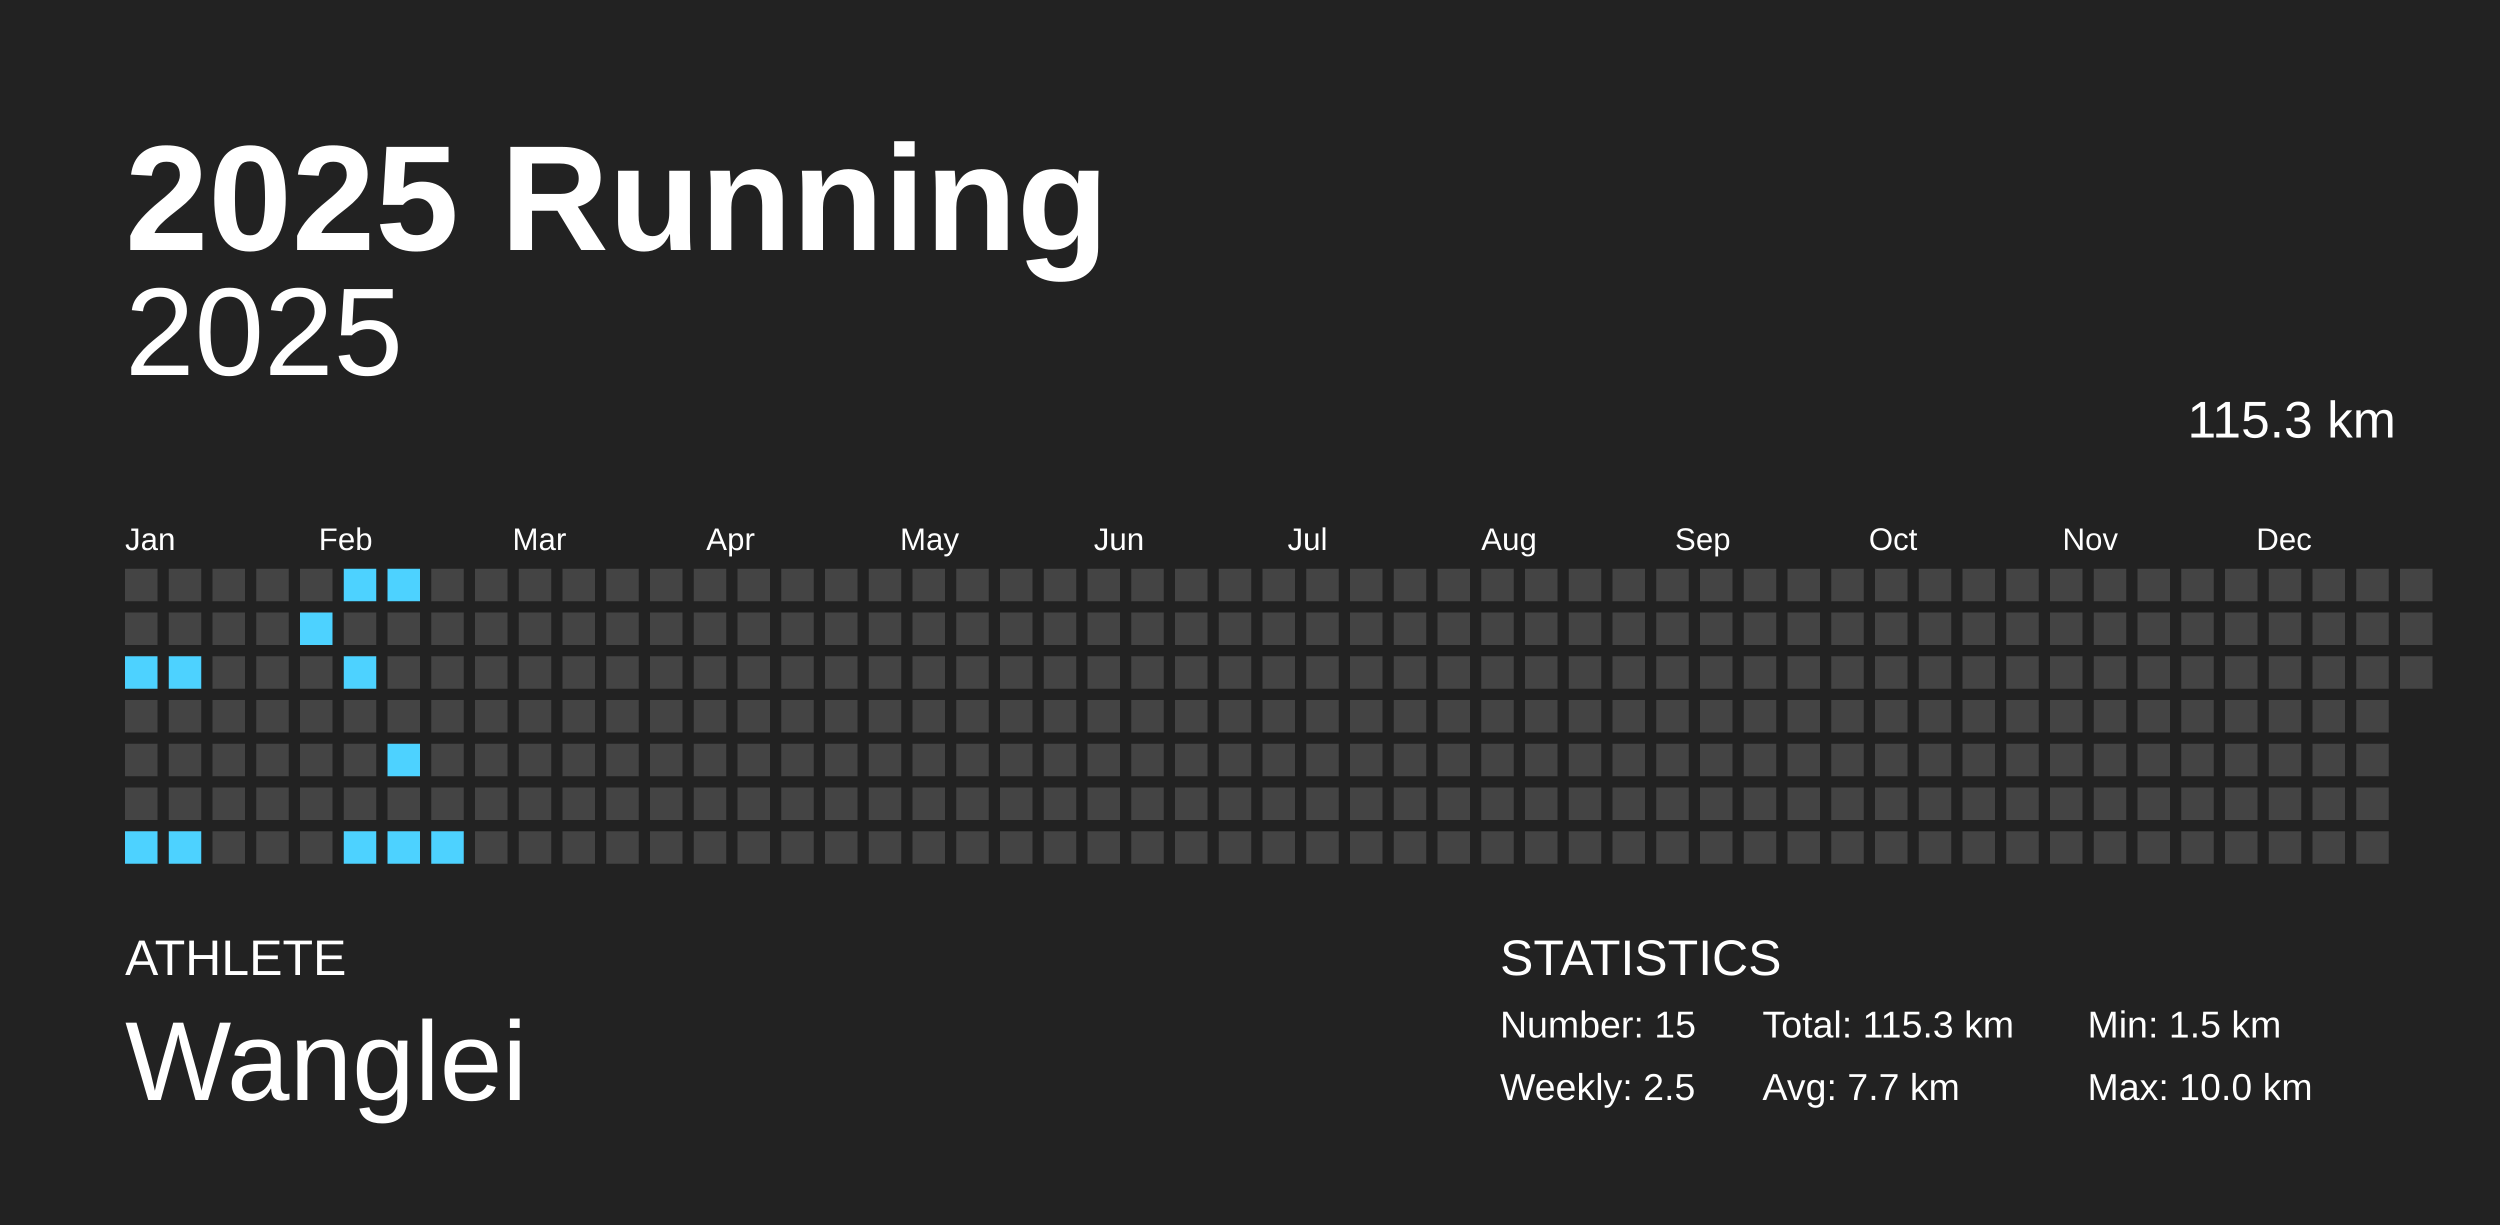
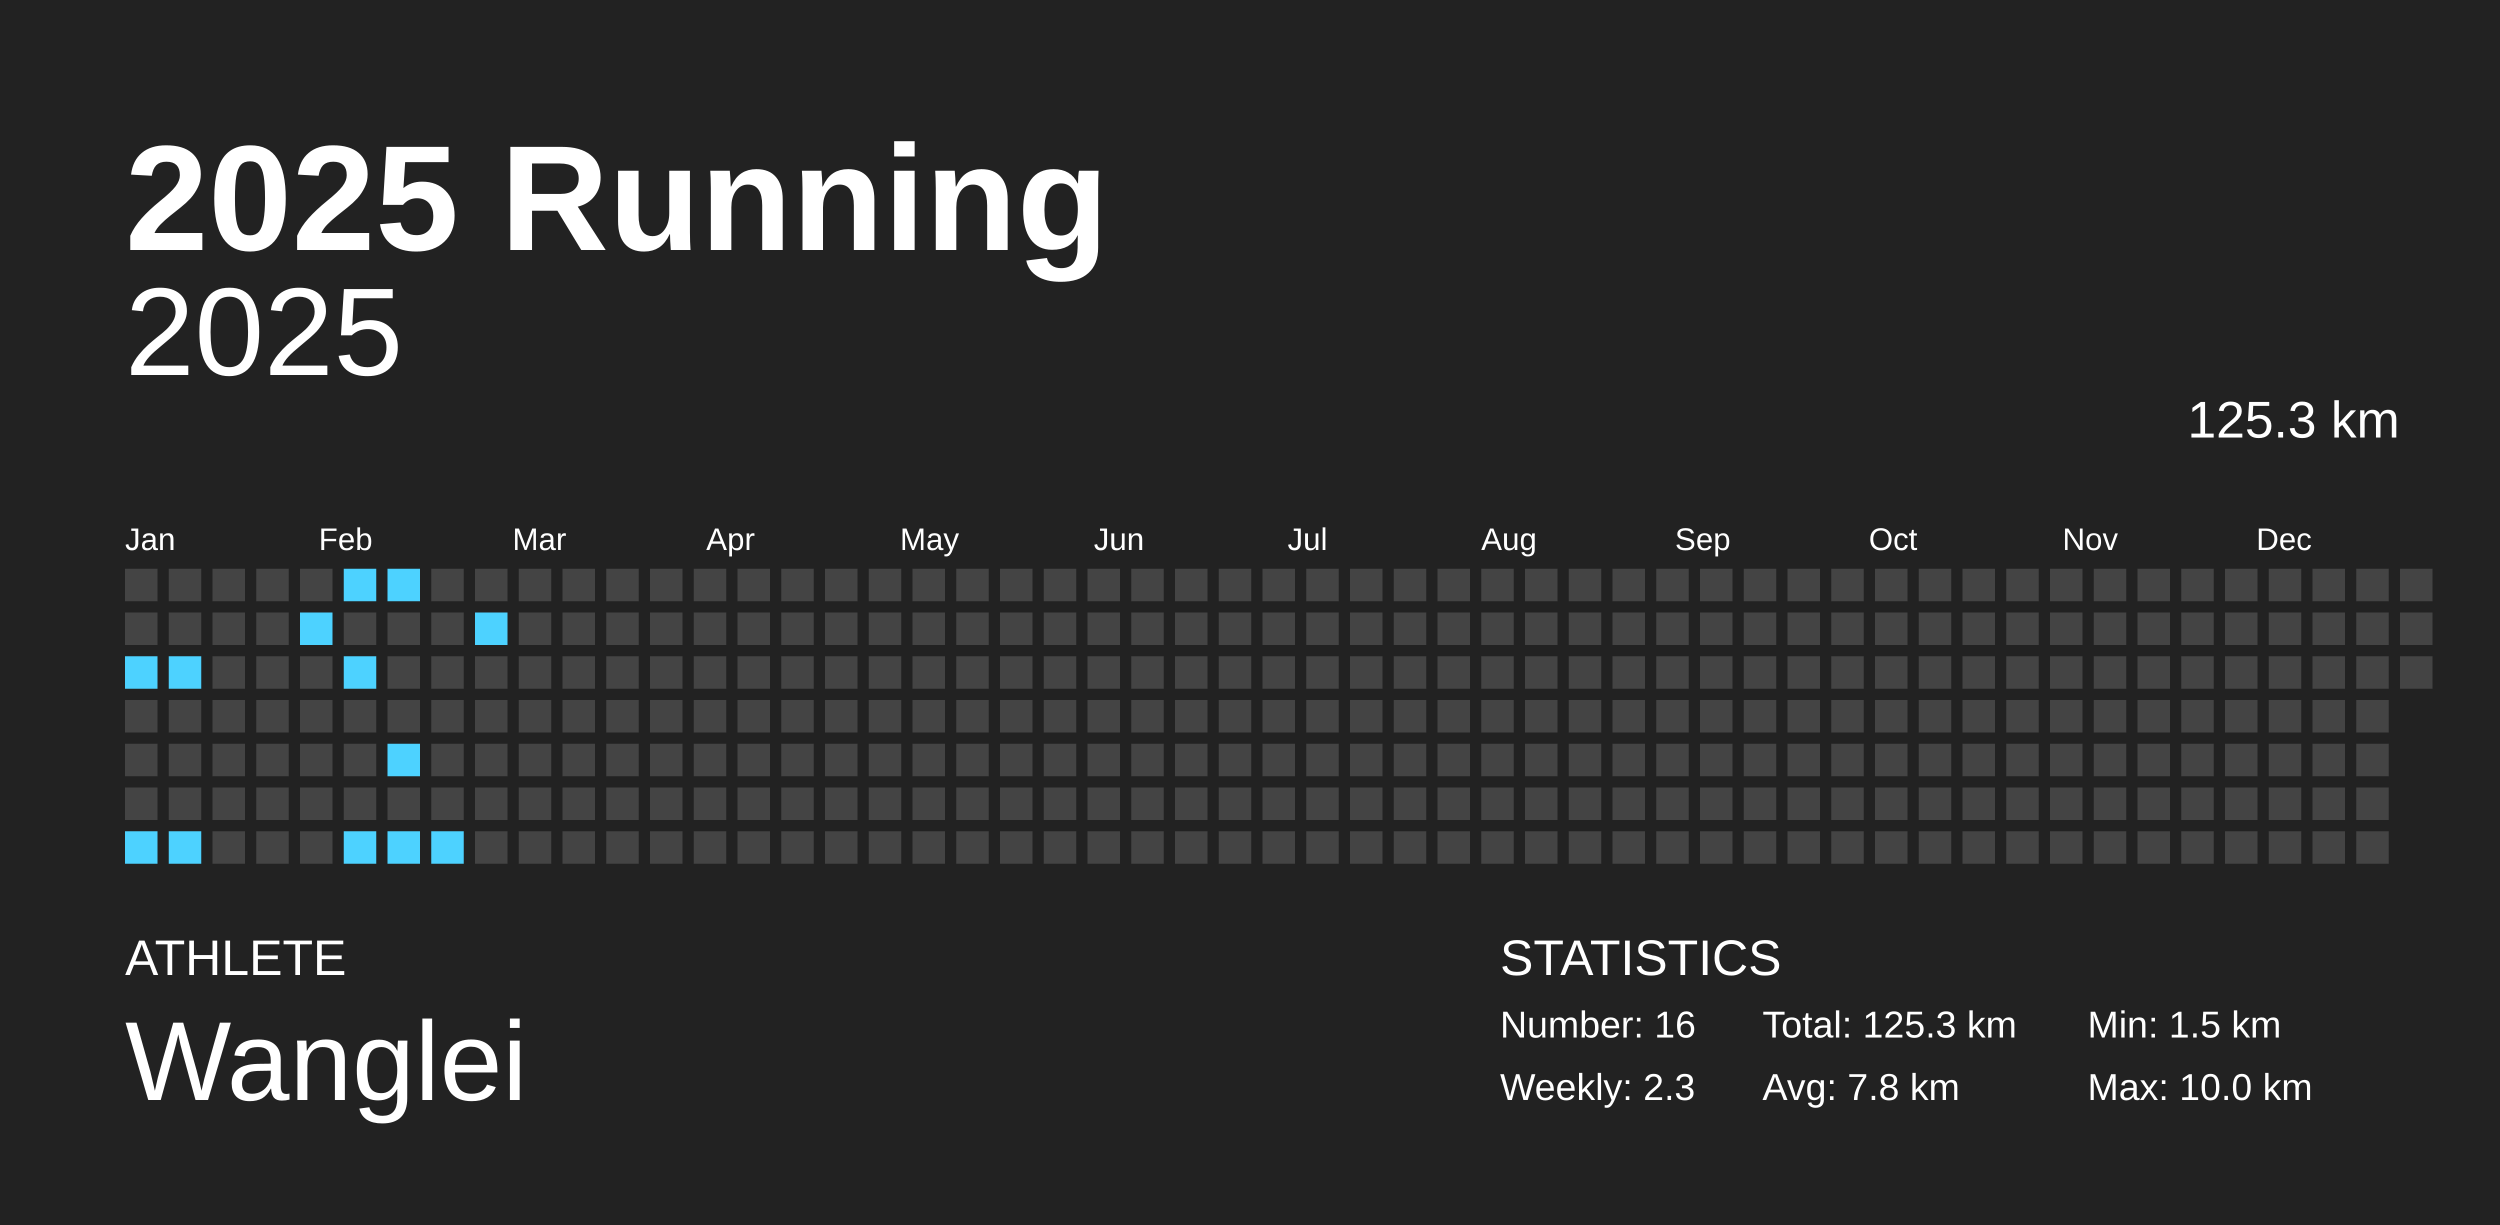
<svg xmlns="http://www.w3.org/2000/svg" baseProfile="full" height="98mm" version="1.1" viewBox="0,0,200,98" width="200mm">
  <defs />
  <rect fill="#222222" height="98" width="200" x="0" y="0" />
  <text fill="#FFFFFF" style="font-size:12px; font-family:Arial; font-weight:bold;" x="10" y="20">2025 Running</text>
  <text fill="#FFFFFF" style="font-size:4px; font-family:Arial" x="10" y="78">ATHLETE</text>
  <text fill="#FFFFFF" style="font-size:9px; font-family:Arial" x="10" y="88">Wanglei</text>
  <text fill="#FFFFFF" style="font-size:4px; font-family:Arial" x="120" y="78">STATISTICS</text>
-   <text fill="#FFFFFF" style="font-size:3px; font-family:Arial" x="120" y="83">Number: 15</text>
-   <text fill="#FFFFFF" style="font-size:3px; font-family:Arial" x="120" y="88">Weekly: 2.5</text>
-   <text fill="#FFFFFF" style="font-size:3px; font-family:Arial" x="141" y="83">Total: 115.3 km</text>
-   <text fill="#FFFFFF" style="font-size:3px; font-family:Arial" x="141" y="88">Avg: 7.7 km</text>
+   <text fill="#FFFFFF" style="font-size:3px; font-family:Arial" x="120" y="83">Number: 16</text>
+   <text fill="#FFFFFF" style="font-size:3px; font-family:Arial" x="120" y="88">Weekly: 2.3</text>
+   <text fill="#FFFFFF" style="font-size:3px; font-family:Arial" x="141" y="83">Total: 125.3 km</text>
+   <text fill="#FFFFFF" style="font-size:3px; font-family:Arial" x="141" y="88">Avg: 7.8 km</text>
  <text fill="#FFFFFF" style="font-size:3px; font-family:Arial" x="167" y="83">Min: 1.5 km</text>
  <text fill="#FFFFFF" style="font-size:3px; font-family:Arial" x="167" y="88">Max: 10.0 km</text>
  <text alignment-baseline="hanging" fill="#FFFFFF" style="font-size:10.0px; font-family:Arial;" x="10" y="30">2025</text>
-   <text alignment-baseline="hanging" fill="#FFFFFF" style="font-size:4.125px; font-family:Arial;" x="175" y="35">115.3 km</text>
+   <text alignment-baseline="hanging" fill="#FFFFFF" style="font-size:4.125px; font-family:Arial;" x="175" y="35">125.3 km</text>
  <text fill="#FFFFFF" style="font-size:2.5px; font-family:Arial" x="10.0" y="44">Jan</text>
  <text fill="#FFFFFF" style="font-size:2.5px; font-family:Arial" x="25.5" y="44">Feb</text>
  <text fill="#FFFFFF" style="font-size:2.5px; font-family:Arial" x="41.0" y="44">Mar</text>
  <text fill="#FFFFFF" style="font-size:2.5px; font-family:Arial" x="56.5" y="44">Apr</text>
  <text fill="#FFFFFF" style="font-size:2.5px; font-family:Arial" x="72.0" y="44">May</text>
  <text fill="#FFFFFF" style="font-size:2.5px; font-family:Arial" x="87.5" y="44">Jun</text>
  <text fill="#FFFFFF" style="font-size:2.5px; font-family:Arial" x="103.0" y="44">Jul</text>
  <text fill="#FFFFFF" style="font-size:2.5px; font-family:Arial" x="118.5" y="44">Aug</text>
  <text fill="#FFFFFF" style="font-size:2.5px; font-family:Arial" x="134.0" y="44">Sep</text>
  <text fill="#FFFFFF" style="font-size:2.5px; font-family:Arial" x="149.5" y="44">Oct</text>
  <text fill="#FFFFFF" style="font-size:2.5px; font-family:Arial" x="165.0" y="44">Nov</text>
  <text fill="#FFFFFF" style="font-size:2.5px; font-family:Arial" x="180.5" y="44">Dec</text>
  <rect fill="#444444" height="2.6" width="2.6" x="10.0" y="45.5" />
  <rect fill="#444444" height="2.6" width="2.6" x="10.0" y="49.0" />
  <rect fill="#4dd2ff" height="2.6" width="2.6" x="10.0" y="52.5" />
  <rect fill="#444444" height="2.6" width="2.6" x="10.0" y="56.0" />
  <rect fill="#444444" height="2.6" width="2.6" x="10.0" y="59.5" />
  <rect fill="#444444" height="2.6" width="2.6" x="10.0" y="63.0" />
  <rect fill="#4dd2ff" height="2.6" width="2.6" x="10.0" y="66.5" />
  <rect fill="#444444" height="2.6" width="2.6" x="13.5" y="45.5" />
  <rect fill="#444444" height="2.6" width="2.6" x="13.5" y="49.0" />
  <rect fill="#4dd2ff" height="2.6" width="2.6" x="13.5" y="52.5" />
  <rect fill="#444444" height="2.6" width="2.6" x="13.5" y="56.0" />
  <rect fill="#444444" height="2.6" width="2.6" x="13.5" y="59.5" />
  <rect fill="#444444" height="2.6" width="2.6" x="13.5" y="63.0" />
  <rect fill="#4dd2ff" height="2.6" width="2.6" x="13.5" y="66.5" />
  <rect fill="#444444" height="2.6" width="2.6" x="17.0" y="45.5" />
  <rect fill="#444444" height="2.6" width="2.6" x="17.0" y="49.0" />
  <rect fill="#444444" height="2.6" width="2.6" x="17.0" y="52.5" />
  <rect fill="#444444" height="2.6" width="2.6" x="17.0" y="56.0" />
  <rect fill="#444444" height="2.6" width="2.6" x="17.0" y="59.5" />
  <rect fill="#444444" height="2.6" width="2.6" x="17.0" y="63.0" />
  <rect fill="#444444" height="2.6" width="2.6" x="17.0" y="66.5" />
  <rect fill="#444444" height="2.6" width="2.6" x="20.5" y="45.5" />
  <rect fill="#444444" height="2.6" width="2.6" x="20.5" y="49.0" />
  <rect fill="#444444" height="2.6" width="2.6" x="20.5" y="52.5" />
  <rect fill="#444444" height="2.6" width="2.6" x="20.5" y="56.0" />
  <rect fill="#444444" height="2.6" width="2.6" x="20.5" y="59.5" />
  <rect fill="#444444" height="2.6" width="2.6" x="20.5" y="63.0" />
  <rect fill="#444444" height="2.6" width="2.6" x="20.5" y="66.5" />
  <rect fill="#444444" height="2.6" width="2.6" x="24.0" y="45.5" />
  <rect fill="#4dd2ff" height="2.6" width="2.6" x="24.0" y="49.0" />
  <rect fill="#444444" height="2.6" width="2.6" x="24.0" y="52.5" />
  <rect fill="#444444" height="2.6" width="2.6" x="24.0" y="56.0" />
  <rect fill="#444444" height="2.6" width="2.6" x="24.0" y="59.5" />
  <rect fill="#444444" height="2.6" width="2.6" x="24.0" y="63.0" />
  <rect fill="#444444" height="2.6" width="2.6" x="24.0" y="66.5" />
  <rect fill="#4dd2ff" height="2.6" width="2.6" x="27.5" y="45.5" />
  <rect fill="#444444" height="2.6" width="2.6" x="27.5" y="49.0" />
  <rect fill="#4dd2ff" height="2.6" width="2.6" x="27.5" y="52.5" />
  <rect fill="#444444" height="2.6" width="2.6" x="27.5" y="56.0" />
  <rect fill="#444444" height="2.6" width="2.6" x="27.5" y="59.5" />
  <rect fill="#444444" height="2.6" width="2.6" x="27.5" y="63.0" />
  <rect fill="#4dd2ff" height="2.6" width="2.6" x="27.5" y="66.5" />
  <rect fill="#4dd2ff" height="2.6" width="2.6" x="31.0" y="45.5" />
  <rect fill="#444444" height="2.6" width="2.6" x="31.0" y="49.0" />
  <rect fill="#444444" height="2.6" width="2.6" x="31.0" y="52.5" />
  <rect fill="#444444" height="2.6" width="2.6" x="31.0" y="56.0" />
  <rect fill="#4dd2ff" height="2.6" width="2.6" x="31.0" y="59.5" />
  <rect fill="#444444" height="2.6" width="2.6" x="31.0" y="63.0" />
  <rect fill="#4dd2ff" height="2.6" width="2.6" x="31.0" y="66.5" />
  <rect fill="#444444" height="2.6" width="2.6" x="34.5" y="45.5" />
  <rect fill="#444444" height="2.6" width="2.6" x="34.5" y="49.0" />
  <rect fill="#444444" height="2.6" width="2.6" x="34.5" y="52.5" />
  <rect fill="#444444" height="2.6" width="2.6" x="34.5" y="56.0" />
  <rect fill="#444444" height="2.6" width="2.6" x="34.5" y="59.5" />
  <rect fill="#444444" height="2.6" width="2.6" x="34.5" y="63.0" />
  <rect fill="#4dd2ff" height="2.6" width="2.6" x="34.5" y="66.5" />
  <rect fill="#444444" height="2.6" width="2.6" x="38.0" y="45.5" />
-   <rect fill="#444444" height="2.6" width="2.6" x="38.0" y="49.0" />
+   <rect fill="#4dd2ff" height="2.6" width="2.6" x="38.0" y="49.0" />
  <rect fill="#444444" height="2.6" width="2.6" x="38.0" y="52.5" />
  <rect fill="#444444" height="2.6" width="2.6" x="38.0" y="56.0" />
  <rect fill="#444444" height="2.6" width="2.6" x="38.0" y="59.5" />
  <rect fill="#444444" height="2.6" width="2.6" x="38.0" y="63.0" />
  <rect fill="#444444" height="2.6" width="2.6" x="38.0" y="66.5" />
  <rect fill="#444444" height="2.6" width="2.6" x="41.5" y="45.5" />
  <rect fill="#444444" height="2.6" width="2.6" x="41.5" y="49.0" />
  <rect fill="#444444" height="2.6" width="2.6" x="41.5" y="52.5" />
  <rect fill="#444444" height="2.6" width="2.6" x="41.5" y="56.0" />
  <rect fill="#444444" height="2.6" width="2.6" x="41.5" y="59.5" />
  <rect fill="#444444" height="2.6" width="2.6" x="41.5" y="63.0" />
  <rect fill="#444444" height="2.6" width="2.6" x="41.5" y="66.5" />
  <rect fill="#444444" height="2.6" width="2.6" x="45.0" y="45.5" />
  <rect fill="#444444" height="2.6" width="2.6" x="45.0" y="49.0" />
  <rect fill="#444444" height="2.6" width="2.6" x="45.0" y="52.5" />
  <rect fill="#444444" height="2.6" width="2.6" x="45.0" y="56.0" />
  <rect fill="#444444" height="2.6" width="2.6" x="45.0" y="59.5" />
  <rect fill="#444444" height="2.6" width="2.6" x="45.0" y="63.0" />
  <rect fill="#444444" height="2.6" width="2.6" x="45.0" y="66.5" />
  <rect fill="#444444" height="2.6" width="2.6" x="48.5" y="45.5" />
  <rect fill="#444444" height="2.6" width="2.6" x="48.5" y="49.0" />
  <rect fill="#444444" height="2.6" width="2.6" x="48.5" y="52.5" />
  <rect fill="#444444" height="2.6" width="2.6" x="48.5" y="56.0" />
  <rect fill="#444444" height="2.6" width="2.6" x="48.5" y="59.5" />
  <rect fill="#444444" height="2.6" width="2.6" x="48.5" y="63.0" />
  <rect fill="#444444" height="2.6" width="2.6" x="48.5" y="66.5" />
  <rect fill="#444444" height="2.6" width="2.6" x="52.0" y="45.5" />
  <rect fill="#444444" height="2.6" width="2.6" x="52.0" y="49.0" />
  <rect fill="#444444" height="2.6" width="2.6" x="52.0" y="52.5" />
  <rect fill="#444444" height="2.6" width="2.6" x="52.0" y="56.0" />
  <rect fill="#444444" height="2.6" width="2.6" x="52.0" y="59.5" />
  <rect fill="#444444" height="2.6" width="2.6" x="52.0" y="63.0" />
  <rect fill="#444444" height="2.6" width="2.6" x="52.0" y="66.5" />
  <rect fill="#444444" height="2.6" width="2.6" x="55.5" y="45.5" />
  <rect fill="#444444" height="2.6" width="2.6" x="55.5" y="49.0" />
  <rect fill="#444444" height="2.6" width="2.6" x="55.5" y="52.5" />
  <rect fill="#444444" height="2.6" width="2.6" x="55.5" y="56.0" />
  <rect fill="#444444" height="2.6" width="2.6" x="55.5" y="59.5" />
  <rect fill="#444444" height="2.6" width="2.6" x="55.5" y="63.0" />
  <rect fill="#444444" height="2.6" width="2.6" x="55.5" y="66.5" />
  <rect fill="#444444" height="2.6" width="2.6" x="59.0" y="45.5" />
  <rect fill="#444444" height="2.6" width="2.6" x="59.0" y="49.0" />
  <rect fill="#444444" height="2.6" width="2.6" x="59.0" y="52.5" />
  <rect fill="#444444" height="2.6" width="2.6" x="59.0" y="56.0" />
  <rect fill="#444444" height="2.6" width="2.6" x="59.0" y="59.5" />
  <rect fill="#444444" height="2.6" width="2.6" x="59.0" y="63.0" />
  <rect fill="#444444" height="2.6" width="2.6" x="59.0" y="66.5" />
  <rect fill="#444444" height="2.6" width="2.6" x="62.5" y="45.5" />
  <rect fill="#444444" height="2.6" width="2.6" x="62.5" y="49.0" />
  <rect fill="#444444" height="2.6" width="2.6" x="62.5" y="52.5" />
  <rect fill="#444444" height="2.6" width="2.6" x="62.5" y="56.0" />
  <rect fill="#444444" height="2.6" width="2.6" x="62.5" y="59.5" />
  <rect fill="#444444" height="2.6" width="2.6" x="62.5" y="63.0" />
  <rect fill="#444444" height="2.6" width="2.6" x="62.5" y="66.5" />
  <rect fill="#444444" height="2.6" width="2.6" x="66.0" y="45.5" />
  <rect fill="#444444" height="2.6" width="2.6" x="66.0" y="49.0" />
  <rect fill="#444444" height="2.6" width="2.6" x="66.0" y="52.5" />
  <rect fill="#444444" height="2.6" width="2.6" x="66.0" y="56.0" />
  <rect fill="#444444" height="2.6" width="2.6" x="66.0" y="59.5" />
  <rect fill="#444444" height="2.6" width="2.6" x="66.0" y="63.0" />
  <rect fill="#444444" height="2.6" width="2.6" x="66.0" y="66.5" />
  <rect fill="#444444" height="2.6" width="2.6" x="69.5" y="45.5" />
  <rect fill="#444444" height="2.6" width="2.6" x="69.5" y="49.0" />
  <rect fill="#444444" height="2.6" width="2.6" x="69.5" y="52.5" />
  <rect fill="#444444" height="2.6" width="2.6" x="69.5" y="56.0" />
  <rect fill="#444444" height="2.6" width="2.6" x="69.5" y="59.5" />
  <rect fill="#444444" height="2.6" width="2.6" x="69.5" y="63.0" />
  <rect fill="#444444" height="2.6" width="2.6" x="69.5" y="66.5" />
  <rect fill="#444444" height="2.6" width="2.6" x="73.0" y="45.5" />
  <rect fill="#444444" height="2.6" width="2.6" x="73.0" y="49.0" />
  <rect fill="#444444" height="2.6" width="2.6" x="73.0" y="52.5" />
  <rect fill="#444444" height="2.6" width="2.6" x="73.0" y="56.0" />
  <rect fill="#444444" height="2.6" width="2.6" x="73.0" y="59.5" />
  <rect fill="#444444" height="2.6" width="2.6" x="73.0" y="63.0" />
  <rect fill="#444444" height="2.6" width="2.6" x="73.0" y="66.5" />
  <rect fill="#444444" height="2.6" width="2.6" x="76.5" y="45.5" />
  <rect fill="#444444" height="2.6" width="2.6" x="76.5" y="49.0" />
  <rect fill="#444444" height="2.6" width="2.6" x="76.5" y="52.5" />
  <rect fill="#444444" height="2.6" width="2.6" x="76.5" y="56.0" />
  <rect fill="#444444" height="2.6" width="2.6" x="76.5" y="59.5" />
  <rect fill="#444444" height="2.6" width="2.6" x="76.5" y="63.0" />
  <rect fill="#444444" height="2.6" width="2.6" x="76.5" y="66.5" />
  <rect fill="#444444" height="2.6" width="2.6" x="80.0" y="45.5" />
  <rect fill="#444444" height="2.6" width="2.6" x="80.0" y="49.0" />
  <rect fill="#444444" height="2.6" width="2.6" x="80.0" y="52.5" />
  <rect fill="#444444" height="2.6" width="2.6" x="80.0" y="56.0" />
  <rect fill="#444444" height="2.6" width="2.6" x="80.0" y="59.5" />
  <rect fill="#444444" height="2.6" width="2.6" x="80.0" y="63.0" />
  <rect fill="#444444" height="2.6" width="2.6" x="80.0" y="66.5" />
  <rect fill="#444444" height="2.6" width="2.6" x="83.5" y="45.5" />
  <rect fill="#444444" height="2.6" width="2.6" x="83.5" y="49.0" />
  <rect fill="#444444" height="2.6" width="2.6" x="83.5" y="52.5" />
  <rect fill="#444444" height="2.6" width="2.6" x="83.5" y="56.0" />
  <rect fill="#444444" height="2.6" width="2.6" x="83.5" y="59.5" />
  <rect fill="#444444" height="2.6" width="2.6" x="83.5" y="63.0" />
  <rect fill="#444444" height="2.6" width="2.6" x="83.5" y="66.5" />
  <rect fill="#444444" height="2.6" width="2.6" x="87.0" y="45.5" />
  <rect fill="#444444" height="2.6" width="2.6" x="87.0" y="49.0" />
  <rect fill="#444444" height="2.6" width="2.6" x="87.0" y="52.5" />
  <rect fill="#444444" height="2.6" width="2.6" x="87.0" y="56.0" />
  <rect fill="#444444" height="2.6" width="2.6" x="87.0" y="59.5" />
  <rect fill="#444444" height="2.6" width="2.6" x="87.0" y="63.0" />
  <rect fill="#444444" height="2.6" width="2.6" x="87.0" y="66.5" />
  <rect fill="#444444" height="2.6" width="2.6" x="90.5" y="45.5" />
  <rect fill="#444444" height="2.6" width="2.6" x="90.5" y="49.0" />
  <rect fill="#444444" height="2.6" width="2.6" x="90.5" y="52.5" />
  <rect fill="#444444" height="2.6" width="2.6" x="90.5" y="56.0" />
  <rect fill="#444444" height="2.6" width="2.6" x="90.5" y="59.5" />
  <rect fill="#444444" height="2.6" width="2.6" x="90.5" y="63.0" />
  <rect fill="#444444" height="2.6" width="2.6" x="90.5" y="66.5" />
  <rect fill="#444444" height="2.6" width="2.6" x="94.0" y="45.5" />
  <rect fill="#444444" height="2.6" width="2.6" x="94.0" y="49.0" />
  <rect fill="#444444" height="2.6" width="2.6" x="94.0" y="52.5" />
  <rect fill="#444444" height="2.6" width="2.6" x="94.0" y="56.0" />
  <rect fill="#444444" height="2.6" width="2.6" x="94.0" y="59.5" />
  <rect fill="#444444" height="2.6" width="2.6" x="94.0" y="63.0" />
  <rect fill="#444444" height="2.6" width="2.6" x="94.0" y="66.5" />
  <rect fill="#444444" height="2.6" width="2.6" x="97.5" y="45.5" />
  <rect fill="#444444" height="2.6" width="2.6" x="97.5" y="49.0" />
  <rect fill="#444444" height="2.6" width="2.6" x="97.5" y="52.5" />
  <rect fill="#444444" height="2.6" width="2.6" x="97.5" y="56.0" />
  <rect fill="#444444" height="2.6" width="2.6" x="97.5" y="59.5" />
  <rect fill="#444444" height="2.6" width="2.6" x="97.5" y="63.0" />
  <rect fill="#444444" height="2.6" width="2.6" x="97.5" y="66.5" />
  <rect fill="#444444" height="2.6" width="2.6" x="101.0" y="45.5" />
  <rect fill="#444444" height="2.6" width="2.6" x="101.0" y="49.0" />
  <rect fill="#444444" height="2.6" width="2.6" x="101.0" y="52.5" />
  <rect fill="#444444" height="2.6" width="2.6" x="101.0" y="56.0" />
  <rect fill="#444444" height="2.6" width="2.6" x="101.0" y="59.5" />
  <rect fill="#444444" height="2.6" width="2.6" x="101.0" y="63.0" />
  <rect fill="#444444" height="2.6" width="2.6" x="101.0" y="66.5" />
  <rect fill="#444444" height="2.6" width="2.6" x="104.5" y="45.5" />
  <rect fill="#444444" height="2.6" width="2.6" x="104.5" y="49.0" />
  <rect fill="#444444" height="2.6" width="2.6" x="104.5" y="52.5" />
  <rect fill="#444444" height="2.6" width="2.6" x="104.5" y="56.0" />
  <rect fill="#444444" height="2.6" width="2.6" x="104.5" y="59.5" />
  <rect fill="#444444" height="2.6" width="2.6" x="104.5" y="63.0" />
  <rect fill="#444444" height="2.6" width="2.6" x="104.5" y="66.5" />
  <rect fill="#444444" height="2.6" width="2.6" x="108.0" y="45.5" />
  <rect fill="#444444" height="2.6" width="2.6" x="108.0" y="49.0" />
  <rect fill="#444444" height="2.6" width="2.6" x="108.0" y="52.5" />
  <rect fill="#444444" height="2.6" width="2.6" x="108.0" y="56.0" />
  <rect fill="#444444" height="2.6" width="2.6" x="108.0" y="59.5" />
  <rect fill="#444444" height="2.6" width="2.6" x="108.0" y="63.0" />
  <rect fill="#444444" height="2.6" width="2.6" x="108.0" y="66.5" />
  <rect fill="#444444" height="2.6" width="2.6" x="111.5" y="45.5" />
  <rect fill="#444444" height="2.6" width="2.6" x="111.5" y="49.0" />
  <rect fill="#444444" height="2.6" width="2.6" x="111.5" y="52.5" />
  <rect fill="#444444" height="2.6" width="2.6" x="111.5" y="56.0" />
  <rect fill="#444444" height="2.6" width="2.6" x="111.5" y="59.5" />
  <rect fill="#444444" height="2.6" width="2.6" x="111.5" y="63.0" />
  <rect fill="#444444" height="2.6" width="2.6" x="111.5" y="66.5" />
  <rect fill="#444444" height="2.6" width="2.6" x="115.0" y="45.5" />
  <rect fill="#444444" height="2.6" width="2.6" x="115.0" y="49.0" />
  <rect fill="#444444" height="2.6" width="2.6" x="115.0" y="52.5" />
  <rect fill="#444444" height="2.6" width="2.6" x="115.0" y="56.0" />
  <rect fill="#444444" height="2.6" width="2.6" x="115.0" y="59.5" />
  <rect fill="#444444" height="2.6" width="2.6" x="115.0" y="63.0" />
  <rect fill="#444444" height="2.6" width="2.6" x="115.0" y="66.5" />
  <rect fill="#444444" height="2.6" width="2.6" x="118.5" y="45.5" />
  <rect fill="#444444" height="2.6" width="2.6" x="118.5" y="49.0" />
  <rect fill="#444444" height="2.6" width="2.6" x="118.5" y="52.5" />
  <rect fill="#444444" height="2.6" width="2.6" x="118.5" y="56.0" />
  <rect fill="#444444" height="2.6" width="2.6" x="118.5" y="59.5" />
  <rect fill="#444444" height="2.6" width="2.6" x="118.5" y="63.0" />
  <rect fill="#444444" height="2.6" width="2.6" x="118.5" y="66.5" />
  <rect fill="#444444" height="2.6" width="2.6" x="122.0" y="45.5" />
  <rect fill="#444444" height="2.6" width="2.6" x="122.0" y="49.0" />
  <rect fill="#444444" height="2.6" width="2.6" x="122.0" y="52.5" />
  <rect fill="#444444" height="2.6" width="2.6" x="122.0" y="56.0" />
  <rect fill="#444444" height="2.6" width="2.6" x="122.0" y="59.5" />
  <rect fill="#444444" height="2.6" width="2.6" x="122.0" y="63.0" />
  <rect fill="#444444" height="2.6" width="2.6" x="122.0" y="66.5" />
  <rect fill="#444444" height="2.6" width="2.6" x="125.5" y="45.5" />
  <rect fill="#444444" height="2.6" width="2.6" x="125.5" y="49.0" />
  <rect fill="#444444" height="2.6" width="2.6" x="125.5" y="52.5" />
  <rect fill="#444444" height="2.6" width="2.6" x="125.5" y="56.0" />
  <rect fill="#444444" height="2.6" width="2.6" x="125.5" y="59.5" />
  <rect fill="#444444" height="2.6" width="2.6" x="125.5" y="63.0" />
  <rect fill="#444444" height="2.6" width="2.6" x="125.5" y="66.5" />
  <rect fill="#444444" height="2.6" width="2.6" x="129.0" y="45.5" />
  <rect fill="#444444" height="2.6" width="2.6" x="129.0" y="49.0" />
  <rect fill="#444444" height="2.6" width="2.6" x="129.0" y="52.5" />
  <rect fill="#444444" height="2.6" width="2.6" x="129.0" y="56.0" />
  <rect fill="#444444" height="2.6" width="2.6" x="129.0" y="59.5" />
  <rect fill="#444444" height="2.6" width="2.6" x="129.0" y="63.0" />
  <rect fill="#444444" height="2.6" width="2.6" x="129.0" y="66.5" />
  <rect fill="#444444" height="2.6" width="2.6" x="132.5" y="45.5" />
  <rect fill="#444444" height="2.6" width="2.6" x="132.5" y="49.0" />
  <rect fill="#444444" height="2.6" width="2.6" x="132.5" y="52.5" />
  <rect fill="#444444" height="2.6" width="2.6" x="132.5" y="56.0" />
  <rect fill="#444444" height="2.6" width="2.6" x="132.5" y="59.5" />
  <rect fill="#444444" height="2.6" width="2.6" x="132.5" y="63.0" />
  <rect fill="#444444" height="2.6" width="2.6" x="132.5" y="66.5" />
  <rect fill="#444444" height="2.6" width="2.6" x="136.0" y="45.5" />
  <rect fill="#444444" height="2.6" width="2.6" x="136.0" y="49.0" />
  <rect fill="#444444" height="2.6" width="2.6" x="136.0" y="52.5" />
  <rect fill="#444444" height="2.6" width="2.6" x="136.0" y="56.0" />
  <rect fill="#444444" height="2.6" width="2.6" x="136.0" y="59.5" />
  <rect fill="#444444" height="2.6" width="2.6" x="136.0" y="63.0" />
  <rect fill="#444444" height="2.6" width="2.6" x="136.0" y="66.5" />
  <rect fill="#444444" height="2.6" width="2.6" x="139.5" y="45.5" />
  <rect fill="#444444" height="2.6" width="2.6" x="139.5" y="49.0" />
  <rect fill="#444444" height="2.6" width="2.6" x="139.5" y="52.5" />
  <rect fill="#444444" height="2.6" width="2.6" x="139.5" y="56.0" />
  <rect fill="#444444" height="2.6" width="2.6" x="139.5" y="59.5" />
  <rect fill="#444444" height="2.6" width="2.6" x="139.5" y="63.0" />
  <rect fill="#444444" height="2.6" width="2.6" x="139.5" y="66.5" />
  <rect fill="#444444" height="2.6" width="2.6" x="143.0" y="45.5" />
  <rect fill="#444444" height="2.6" width="2.6" x="143.0" y="49.0" />
  <rect fill="#444444" height="2.6" width="2.6" x="143.0" y="52.5" />
  <rect fill="#444444" height="2.6" width="2.6" x="143.0" y="56.0" />
  <rect fill="#444444" height="2.6" width="2.6" x="143.0" y="59.5" />
  <rect fill="#444444" height="2.6" width="2.6" x="143.0" y="63.0" />
  <rect fill="#444444" height="2.6" width="2.6" x="143.0" y="66.5" />
  <rect fill="#444444" height="2.6" width="2.6" x="146.5" y="45.5" />
  <rect fill="#444444" height="2.6" width="2.6" x="146.5" y="49.0" />
  <rect fill="#444444" height="2.6" width="2.6" x="146.5" y="52.5" />
  <rect fill="#444444" height="2.6" width="2.6" x="146.5" y="56.0" />
  <rect fill="#444444" height="2.6" width="2.6" x="146.5" y="59.5" />
  <rect fill="#444444" height="2.6" width="2.6" x="146.5" y="63.0" />
  <rect fill="#444444" height="2.6" width="2.6" x="146.5" y="66.5" />
  <rect fill="#444444" height="2.6" width="2.6" x="150.0" y="45.5" />
  <rect fill="#444444" height="2.6" width="2.6" x="150.0" y="49.0" />
  <rect fill="#444444" height="2.6" width="2.6" x="150.0" y="52.5" />
  <rect fill="#444444" height="2.6" width="2.6" x="150.0" y="56.0" />
  <rect fill="#444444" height="2.6" width="2.6" x="150.0" y="59.5" />
  <rect fill="#444444" height="2.6" width="2.6" x="150.0" y="63.0" />
  <rect fill="#444444" height="2.6" width="2.6" x="150.0" y="66.5" />
  <rect fill="#444444" height="2.6" width="2.6" x="153.5" y="45.5" />
  <rect fill="#444444" height="2.6" width="2.6" x="153.5" y="49.0" />
  <rect fill="#444444" height="2.6" width="2.6" x="153.5" y="52.5" />
  <rect fill="#444444" height="2.6" width="2.6" x="153.5" y="56.0" />
  <rect fill="#444444" height="2.6" width="2.6" x="153.5" y="59.5" />
  <rect fill="#444444" height="2.6" width="2.6" x="153.5" y="63.0" />
  <rect fill="#444444" height="2.6" width="2.6" x="153.5" y="66.5" />
  <rect fill="#444444" height="2.6" width="2.6" x="157.0" y="45.5" />
  <rect fill="#444444" height="2.6" width="2.6" x="157.0" y="49.0" />
  <rect fill="#444444" height="2.6" width="2.6" x="157.0" y="52.5" />
  <rect fill="#444444" height="2.6" width="2.6" x="157.0" y="56.0" />
  <rect fill="#444444" height="2.6" width="2.6" x="157.0" y="59.5" />
  <rect fill="#444444" height="2.6" width="2.6" x="157.0" y="63.0" />
  <rect fill="#444444" height="2.6" width="2.6" x="157.0" y="66.5" />
  <rect fill="#444444" height="2.6" width="2.6" x="160.5" y="45.5" />
  <rect fill="#444444" height="2.6" width="2.6" x="160.5" y="49.0" />
  <rect fill="#444444" height="2.6" width="2.6" x="160.5" y="52.5" />
  <rect fill="#444444" height="2.6" width="2.6" x="160.5" y="56.0" />
  <rect fill="#444444" height="2.6" width="2.6" x="160.5" y="59.5" />
  <rect fill="#444444" height="2.6" width="2.6" x="160.5" y="63.0" />
  <rect fill="#444444" height="2.6" width="2.6" x="160.5" y="66.5" />
  <rect fill="#444444" height="2.6" width="2.6" x="164.0" y="45.5" />
  <rect fill="#444444" height="2.6" width="2.6" x="164.0" y="49.0" />
  <rect fill="#444444" height="2.6" width="2.6" x="164.0" y="52.5" />
  <rect fill="#444444" height="2.6" width="2.6" x="164.0" y="56.0" />
  <rect fill="#444444" height="2.6" width="2.6" x="164.0" y="59.5" />
  <rect fill="#444444" height="2.6" width="2.6" x="164.0" y="63.0" />
  <rect fill="#444444" height="2.6" width="2.6" x="164.0" y="66.5" />
  <rect fill="#444444" height="2.6" width="2.6" x="167.5" y="45.5" />
  <rect fill="#444444" height="2.6" width="2.6" x="167.5" y="49.0" />
  <rect fill="#444444" height="2.6" width="2.6" x="167.5" y="52.5" />
  <rect fill="#444444" height="2.6" width="2.6" x="167.5" y="56.0" />
  <rect fill="#444444" height="2.6" width="2.6" x="167.5" y="59.5" />
  <rect fill="#444444" height="2.6" width="2.6" x="167.5" y="63.0" />
  <rect fill="#444444" height="2.6" width="2.6" x="167.5" y="66.5" />
  <rect fill="#444444" height="2.6" width="2.6" x="171.0" y="45.5" />
  <rect fill="#444444" height="2.6" width="2.6" x="171.0" y="49.0" />
  <rect fill="#444444" height="2.6" width="2.6" x="171.0" y="52.5" />
  <rect fill="#444444" height="2.6" width="2.6" x="171.0" y="56.0" />
  <rect fill="#444444" height="2.6" width="2.6" x="171.0" y="59.5" />
  <rect fill="#444444" height="2.6" width="2.6" x="171.0" y="63.0" />
  <rect fill="#444444" height="2.6" width="2.6" x="171.0" y="66.5" />
  <rect fill="#444444" height="2.6" width="2.6" x="174.5" y="45.5" />
  <rect fill="#444444" height="2.6" width="2.6" x="174.5" y="49.0" />
  <rect fill="#444444" height="2.6" width="2.6" x="174.5" y="52.5" />
  <rect fill="#444444" height="2.6" width="2.6" x="174.5" y="56.0" />
  <rect fill="#444444" height="2.6" width="2.6" x="174.5" y="59.5" />
  <rect fill="#444444" height="2.6" width="2.6" x="174.5" y="63.0" />
  <rect fill="#444444" height="2.6" width="2.6" x="174.5" y="66.5" />
  <rect fill="#444444" height="2.6" width="2.6" x="178.0" y="45.5" />
  <rect fill="#444444" height="2.6" width="2.6" x="178.0" y="49.0" />
  <rect fill="#444444" height="2.6" width="2.6" x="178.0" y="52.5" />
  <rect fill="#444444" height="2.6" width="2.6" x="178.0" y="56.0" />
  <rect fill="#444444" height="2.6" width="2.6" x="178.0" y="59.5" />
  <rect fill="#444444" height="2.6" width="2.6" x="178.0" y="63.0" />
  <rect fill="#444444" height="2.6" width="2.6" x="178.0" y="66.5" />
  <rect fill="#444444" height="2.6" width="2.6" x="181.5" y="45.5" />
  <rect fill="#444444" height="2.6" width="2.6" x="181.5" y="49.0" />
  <rect fill="#444444" height="2.6" width="2.6" x="181.5" y="52.5" />
  <rect fill="#444444" height="2.6" width="2.6" x="181.5" y="56.0" />
  <rect fill="#444444" height="2.6" width="2.6" x="181.5" y="59.5" />
  <rect fill="#444444" height="2.6" width="2.6" x="181.5" y="63.0" />
  <rect fill="#444444" height="2.6" width="2.6" x="181.5" y="66.5" />
  <rect fill="#444444" height="2.6" width="2.6" x="185.0" y="45.5" />
  <rect fill="#444444" height="2.6" width="2.6" x="185.0" y="49.0" />
  <rect fill="#444444" height="2.6" width="2.6" x="185.0" y="52.5" />
  <rect fill="#444444" height="2.6" width="2.6" x="185.0" y="56.0" />
  <rect fill="#444444" height="2.6" width="2.6" x="185.0" y="59.5" />
  <rect fill="#444444" height="2.6" width="2.6" x="185.0" y="63.0" />
  <rect fill="#444444" height="2.6" width="2.6" x="185.0" y="66.5" />
  <rect fill="#444444" height="2.6" width="2.6" x="188.5" y="45.5" />
  <rect fill="#444444" height="2.6" width="2.6" x="188.5" y="49.0" />
  <rect fill="#444444" height="2.6" width="2.6" x="188.5" y="52.5" />
  <rect fill="#444444" height="2.6" width="2.6" x="188.5" y="56.0" />
  <rect fill="#444444" height="2.6" width="2.6" x="188.5" y="59.5" />
  <rect fill="#444444" height="2.6" width="2.6" x="188.5" y="63.0" />
  <rect fill="#444444" height="2.6" width="2.6" x="188.5" y="66.5" />
  <rect fill="#444444" height="2.6" width="2.6" x="192.0" y="45.5" />
  <rect fill="#444444" height="2.6" width="2.6" x="192.0" y="49.0" />
  <rect fill="#444444" height="2.6" width="2.6" x="192.0" y="52.5" />
</svg>
